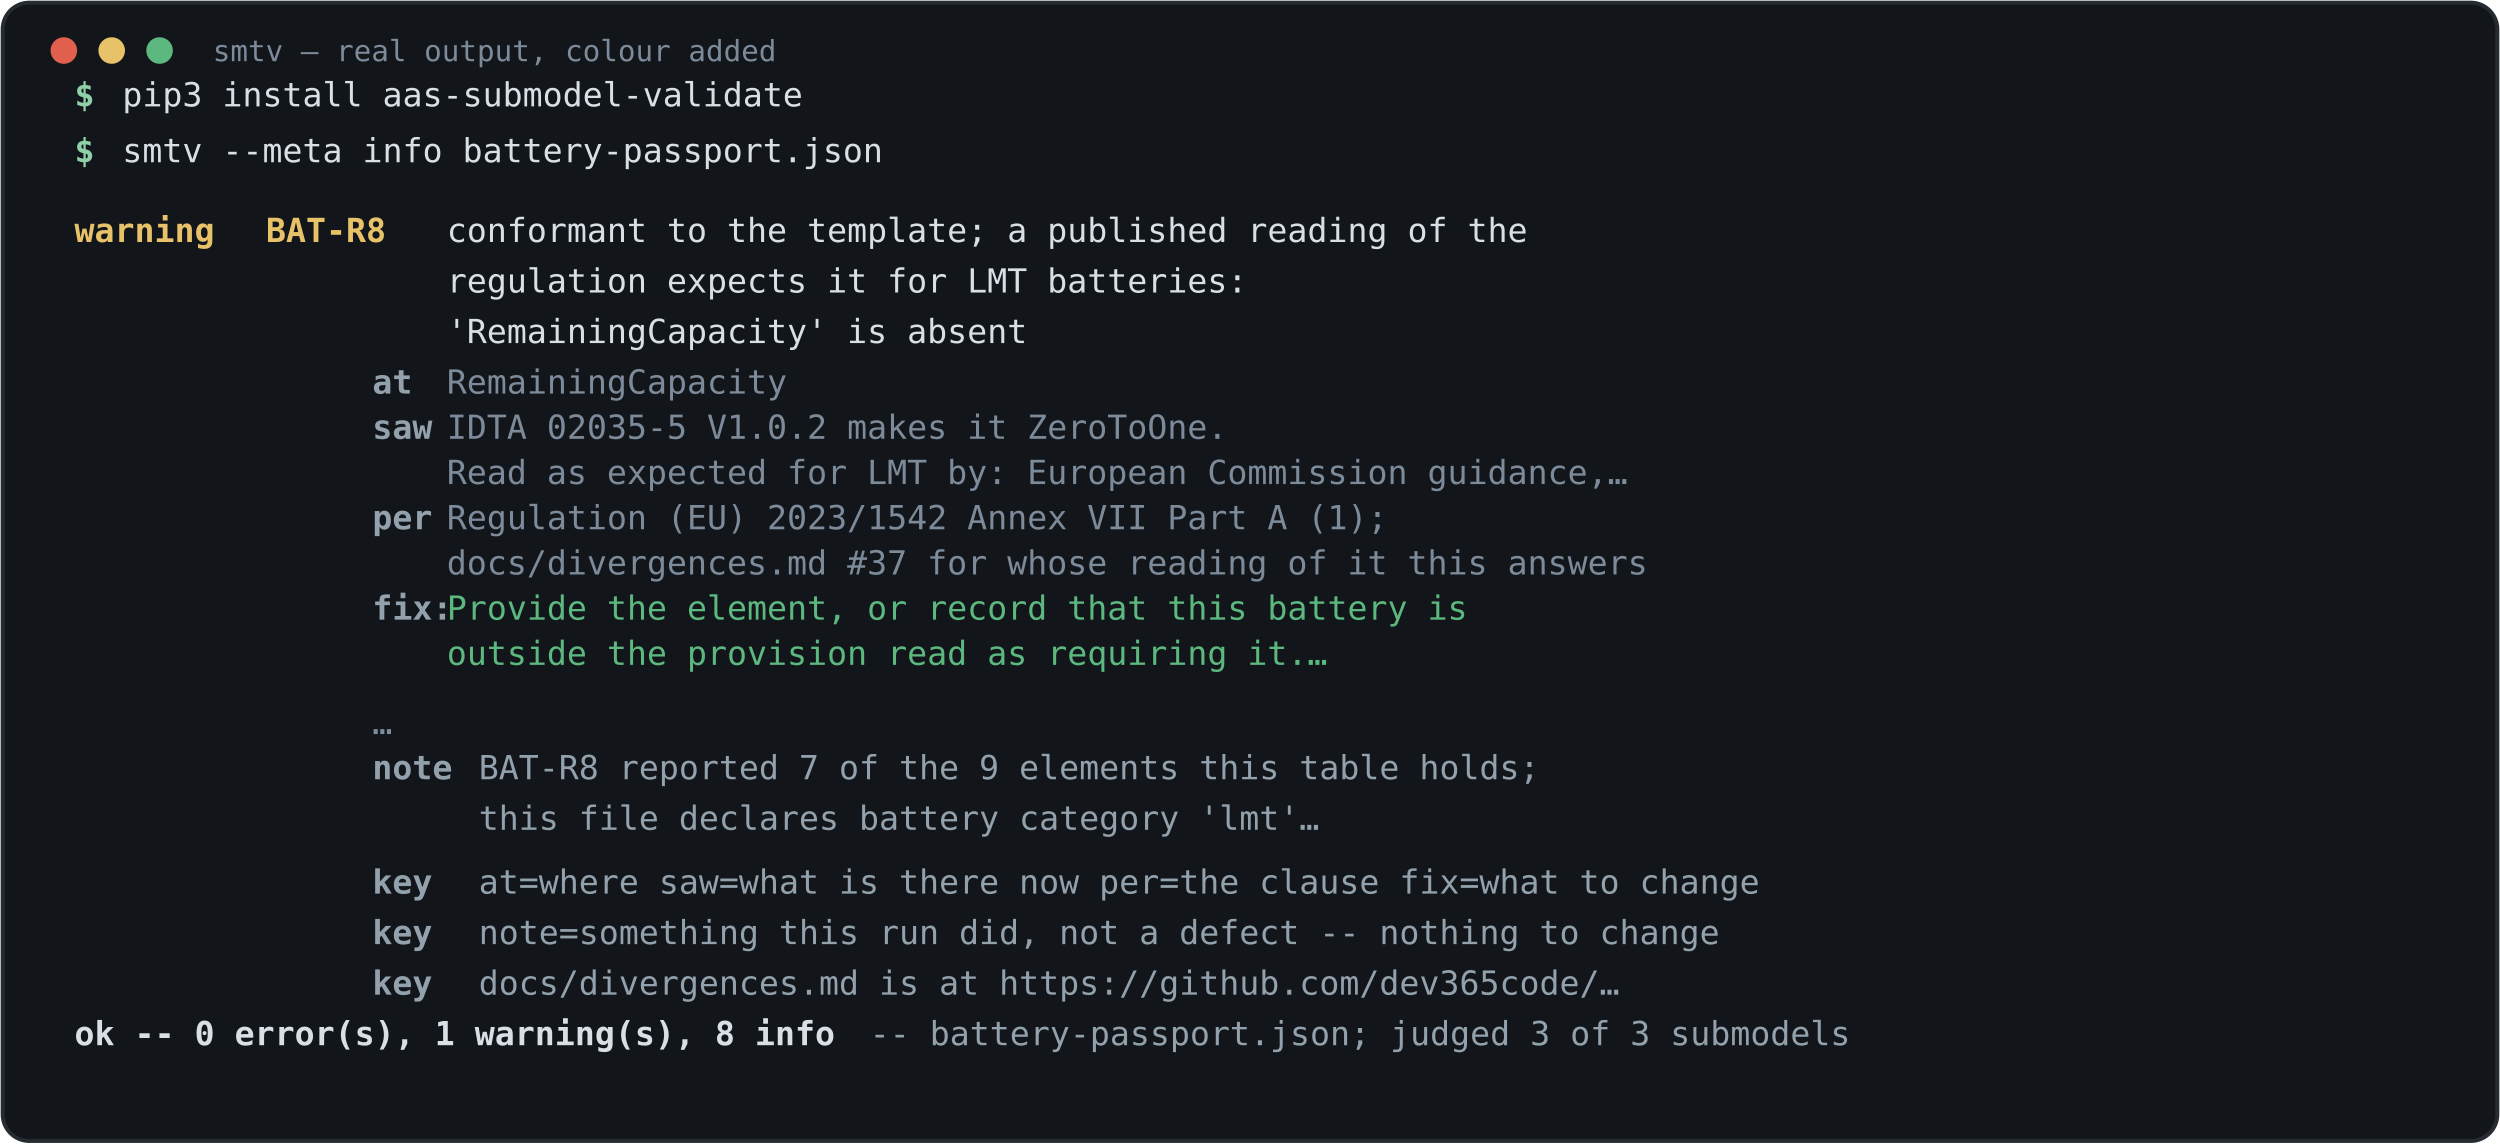
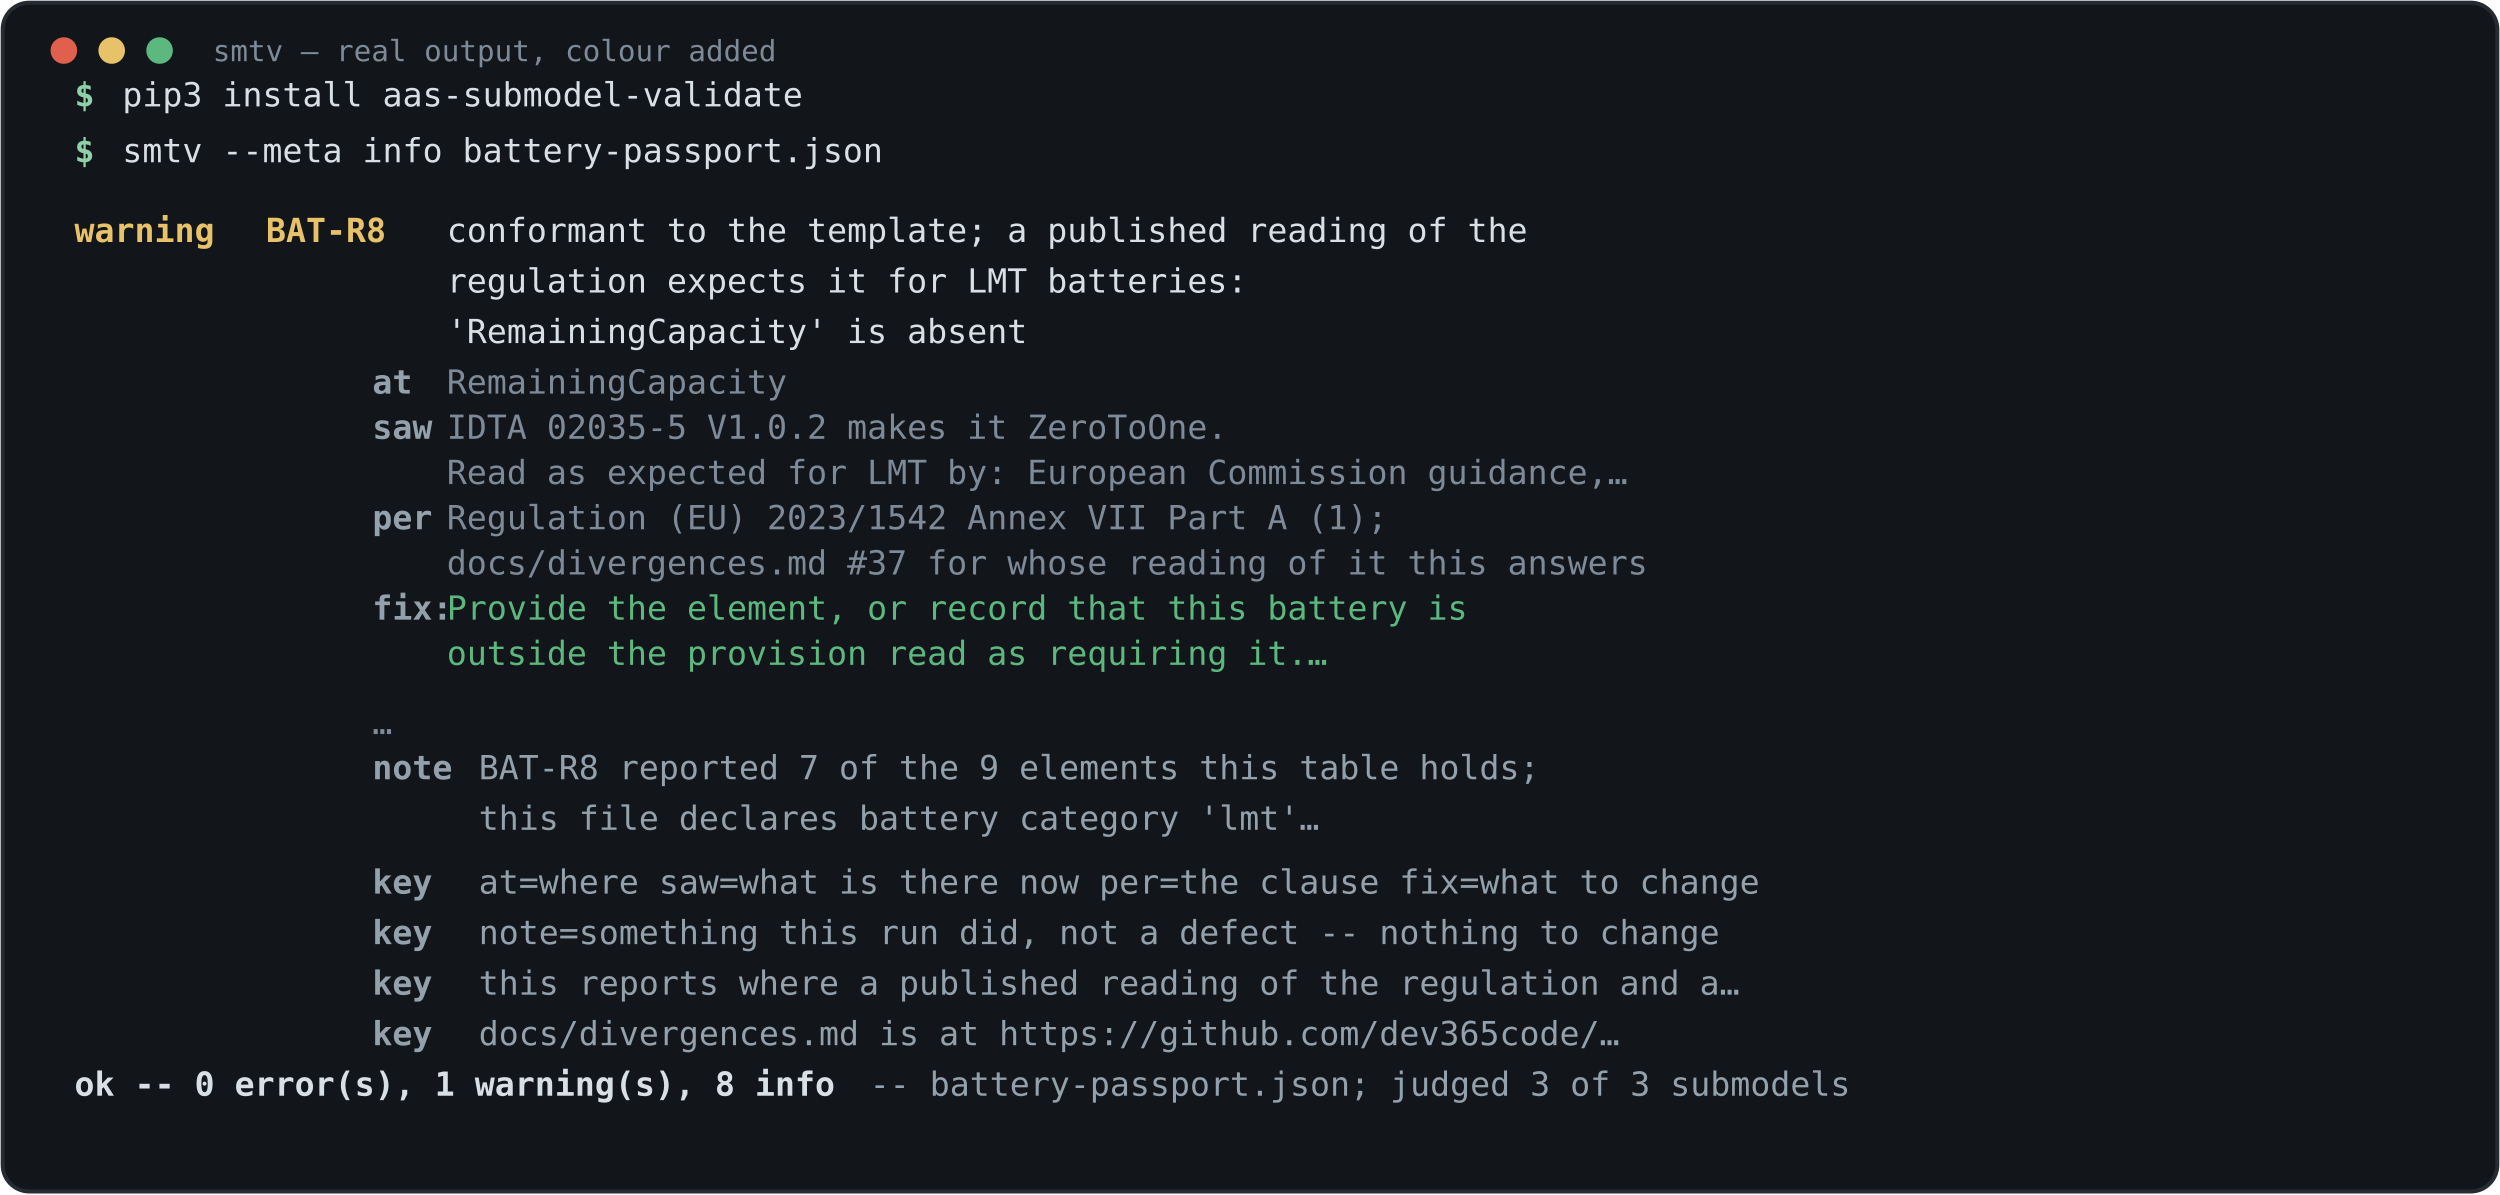
- <svg xmlns="http://www.w3.org/2000/svg" viewBox="0 0 940 430" role="img" aria-label="Real smtv output on an LMT battery passport: one warning, BAT-R8, the template permitting an element absent that a published reading of the regulation expects for LMT batteries, with the element named, the clause cited and a remedy">
-   <rect x="1" y="1" width="938" height="428" rx="10" fill="#12161a" stroke="#252b30" stroke-width="1.5" />
+ <svg xmlns="http://www.w3.org/2000/svg" viewBox="0 0 940 449" role="img" aria-label="Real smtv output on an LMT battery passport: one warning, BAT-R8, the template permitting an element absent that a published reading of the regulation expects for LMT batteries, with the element named, the clause cited and a remedy">
+   <rect x="1" y="1" width="938" height="447" rx="10" fill="#12161a" stroke="#252b30" stroke-width="1.5" />
  <circle cx="24" cy="19" r="5" fill="#e0604d" />
  <circle cx="42" cy="19" r="5" fill="#e8c268" />
  <circle cx="60" cy="19" r="5" fill="#5cb87f" />
  <text x="80" y="23" font-family="ui-monospace,SFMono-Regular,Menlo,Consolas,monospace" font-size="11" fill="#7d8a99">smtv — real output, colour added</text>
  <text y="40" font-family="ui-monospace,SFMono-Regular,Menlo,Consolas,monospace" font-size="12.5" xml:space="preserve">
    <tspan x="28" fill="#8fd0a8" font-weight="700">$ </tspan>
    <tspan x="46" fill="#d8dfe5">pip3 install aas-submodel-validate</tspan>
  </text>
  <text y="61" font-family="ui-monospace,SFMono-Regular,Menlo,Consolas,monospace" font-size="12.5" xml:space="preserve">
    <tspan x="28" fill="#8fd0a8" font-weight="700">$ </tspan>
    <tspan x="46" fill="#d8dfe5">smtv --meta info battery-passport.json</tspan>
  </text>
  <text y="91" font-family="ui-monospace,SFMono-Regular,Menlo,Consolas,monospace" font-size="12.5" xml:space="preserve">
    <tspan x="28" fill="#e8c268" font-weight="700">warning </tspan>
    <tspan x="100" fill="#e8c268" font-weight="700">BAT-R8</tspan>
    <tspan x="168" fill="#d8dfe5">conformant to the template; a published reading of the</tspan>
  </text>
  <text y="110" font-family="ui-monospace,SFMono-Regular,Menlo,Consolas,monospace" font-size="12.5" xml:space="preserve">
    <tspan x="168" fill="#d8dfe5">regulation expects it for LMT batteries:</tspan>
  </text>
  <text y="129" font-family="ui-monospace,SFMono-Regular,Menlo,Consolas,monospace" font-size="12.5" xml:space="preserve">
    <tspan x="168" fill="#d8dfe5">'RemainingCapacity' is absent</tspan>
  </text>
  <text y="148" font-family="ui-monospace,SFMono-Regular,Menlo,Consolas,monospace" font-size="12.5" xml:space="preserve">
    <tspan x="140" fill="#93a1ad" font-weight="700">at</tspan>
    <tspan x="168" fill="#7d8a99">RemainingCapacity</tspan>
  </text>
  <text y="165" font-family="ui-monospace,SFMono-Regular,Menlo,Consolas,monospace" font-size="12.5" xml:space="preserve">
    <tspan x="140" fill="#93a1ad" font-weight="700">saw</tspan>
    <tspan x="168" fill="#7d8a99">IDTA 02035-5 V1.0.2 makes it ZeroToOne.</tspan>
  </text>
  <text y="182" font-family="ui-monospace,SFMono-Regular,Menlo,Consolas,monospace" font-size="12.5" xml:space="preserve">
    <tspan x="168" fill="#7d8a99">Read as expected for LMT by: European Commission guidance,…</tspan>
  </text>
  <text y="199" font-family="ui-monospace,SFMono-Regular,Menlo,Consolas,monospace" font-size="12.5" xml:space="preserve">
    <tspan x="140" fill="#93a1ad" font-weight="700">per</tspan>
    <tspan x="168" fill="#7d8a99">Regulation (EU) 2023/1542 Annex VII Part A (1);</tspan>
  </text>
  <text y="216" font-family="ui-monospace,SFMono-Regular,Menlo,Consolas,monospace" font-size="12.5" xml:space="preserve">
    <tspan x="168" fill="#7d8a99">docs/divergences.md #37 for whose reading of it this answers</tspan>
  </text>
  <text y="233" font-family="ui-monospace,SFMono-Regular,Menlo,Consolas,monospace" font-size="12.5" xml:space="preserve">
    <tspan x="140" fill="#93a1ad" font-weight="700">fix:</tspan>
    <tspan x="168" fill="#5cb87f">Provide the element, or record that this battery is</tspan>
  </text>
  <text y="250" font-family="ui-monospace,SFMono-Regular,Menlo,Consolas,monospace" font-size="12.5" xml:space="preserve">
    <tspan x="168" fill="#5cb87f">outside the provision read as requiring it.…</tspan>
  </text>
  <text y="276" font-family="ui-monospace,SFMono-Regular,Menlo,Consolas,monospace" font-size="12.5" xml:space="preserve">
    <tspan x="140" fill="#7d8a99">…</tspan>
  </text>
  <text y="293" font-family="ui-monospace,SFMono-Regular,Menlo,Consolas,monospace" font-size="12.5" xml:space="preserve">
    <tspan x="140" fill="#93a1ad" font-weight="700">note</tspan>
    <tspan x="180" fill="#93a1ad">BAT-R8 reported 7 of the 9 elements this table holds;</tspan>
  </text>
  <text y="312" font-family="ui-monospace,SFMono-Regular,Menlo,Consolas,monospace" font-size="12.5" xml:space="preserve">
    <tspan x="180" fill="#93a1ad">this file declares battery category 'lmt'…</tspan>
  </text>
  <text y="336" font-family="ui-monospace,SFMono-Regular,Menlo,Consolas,monospace" font-size="12.5" xml:space="preserve">
    <tspan x="140" fill="#93a1ad" font-weight="700">key</tspan>
    <tspan x="180" fill="#93a1ad">at=where saw=what is there now per=the clause fix=what to change</tspan>
  </text>
  <text y="355" font-family="ui-monospace,SFMono-Regular,Menlo,Consolas,monospace" font-size="12.5" xml:space="preserve">
    <tspan x="140" fill="#93a1ad" font-weight="700">key</tspan>
    <tspan x="180" fill="#93a1ad">note=something this run did, not a defect -- nothing to change</tspan>
  </text>
  <text y="374" font-family="ui-monospace,SFMono-Regular,Menlo,Consolas,monospace" font-size="12.5" xml:space="preserve">
    <tspan x="140" fill="#93a1ad" font-weight="700">key</tspan>
+     <tspan x="180" fill="#93a1ad">this reports where a published reading of the regulation and a…</tspan>
+   </text>
+   <text y="393" font-family="ui-monospace,SFMono-Regular,Menlo,Consolas,monospace" font-size="12.5" xml:space="preserve">
+     <tspan x="140" fill="#93a1ad" font-weight="700">key</tspan>
    <tspan x="180" fill="#93a1ad">docs/divergences.md is at https://github.com/dev365code/…</tspan>
  </text>
-   <text y="393" font-family="ui-monospace,SFMono-Regular,Menlo,Consolas,monospace" font-size="12.5" xml:space="preserve">
+   <text y="412" font-family="ui-monospace,SFMono-Regular,Menlo,Consolas,monospace" font-size="12.5" xml:space="preserve">
    <tspan x="28" fill="#d8dfe5" font-weight="700">ok -- 0 error(s), 1 warning(s), 8 info</tspan>
    <tspan x="327" fill="#93a1ad">-- battery-passport.json; judged 3 of 3 submodels</tspan>
  </text>
</svg>
